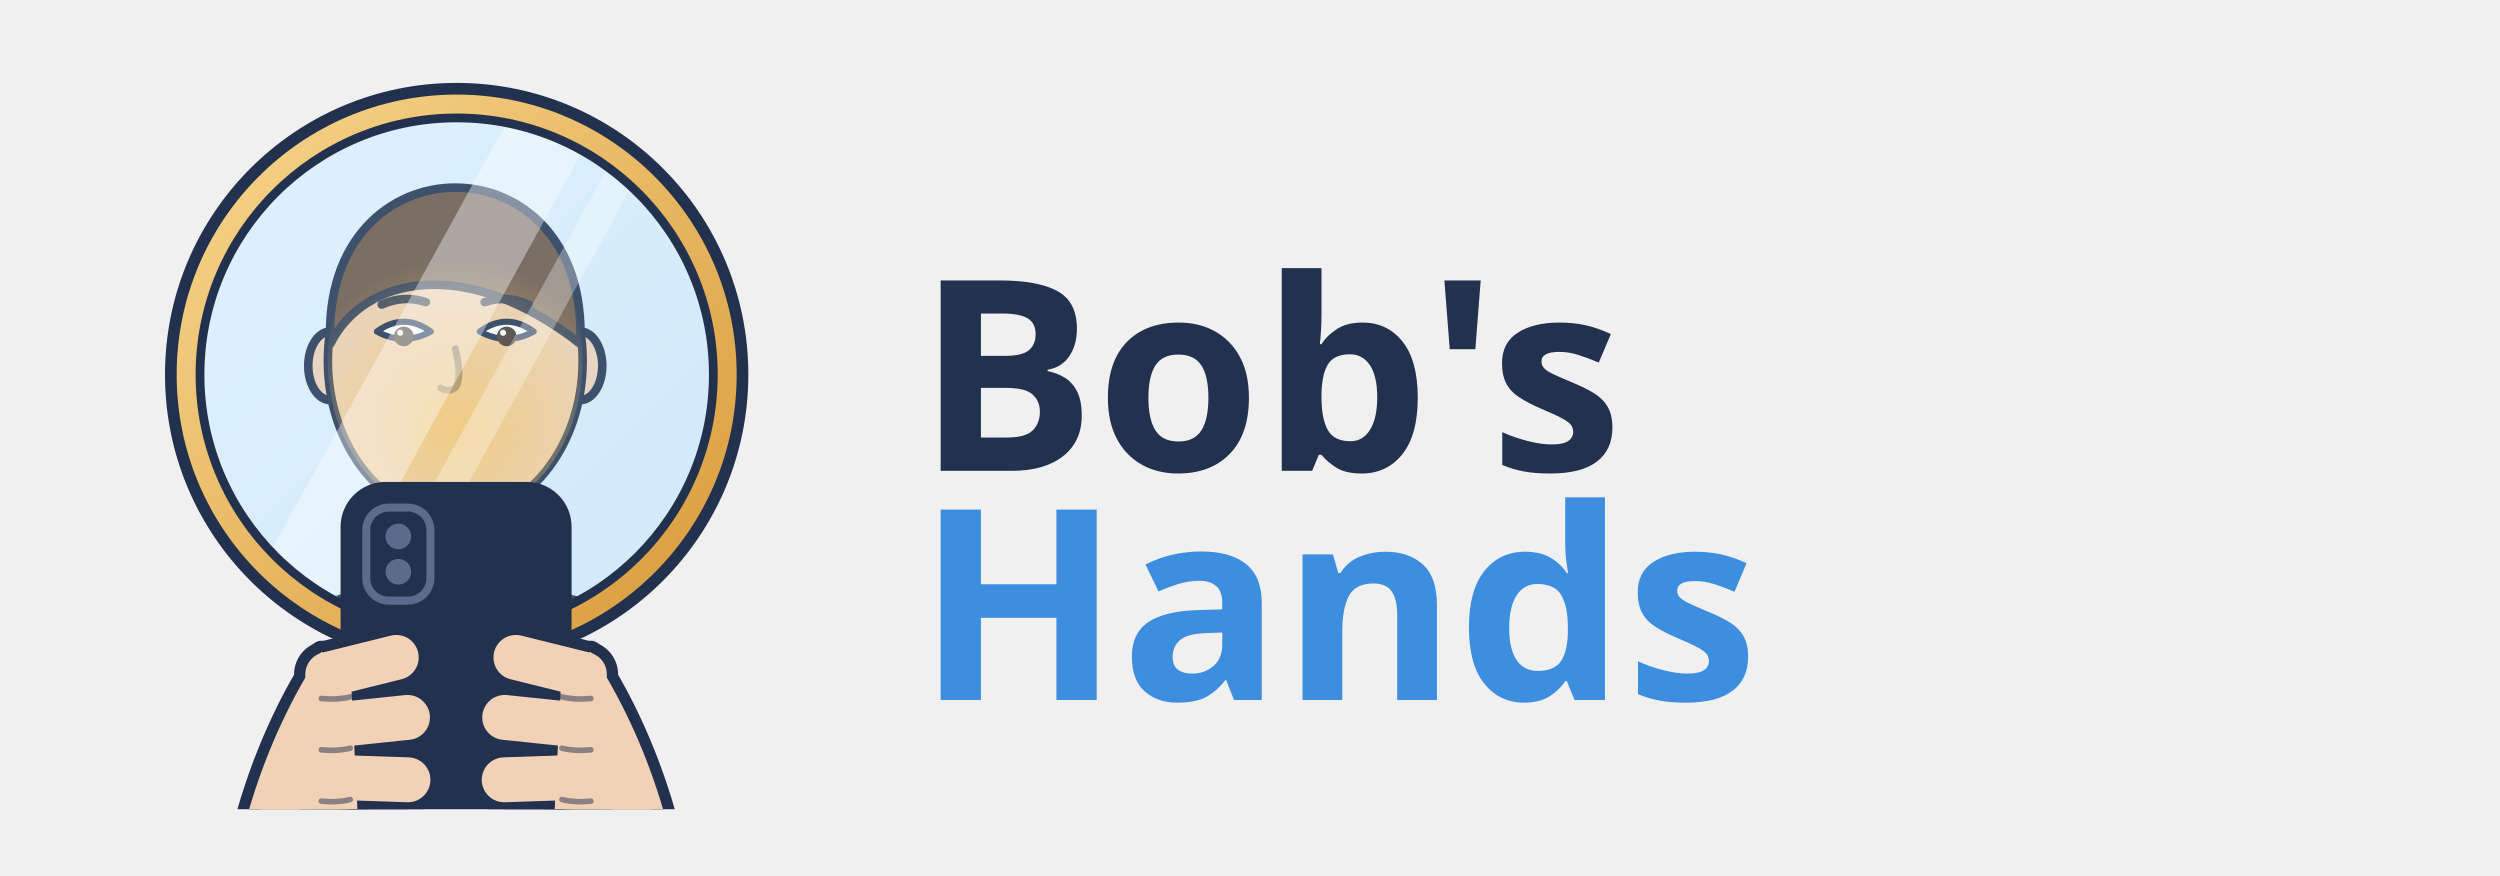
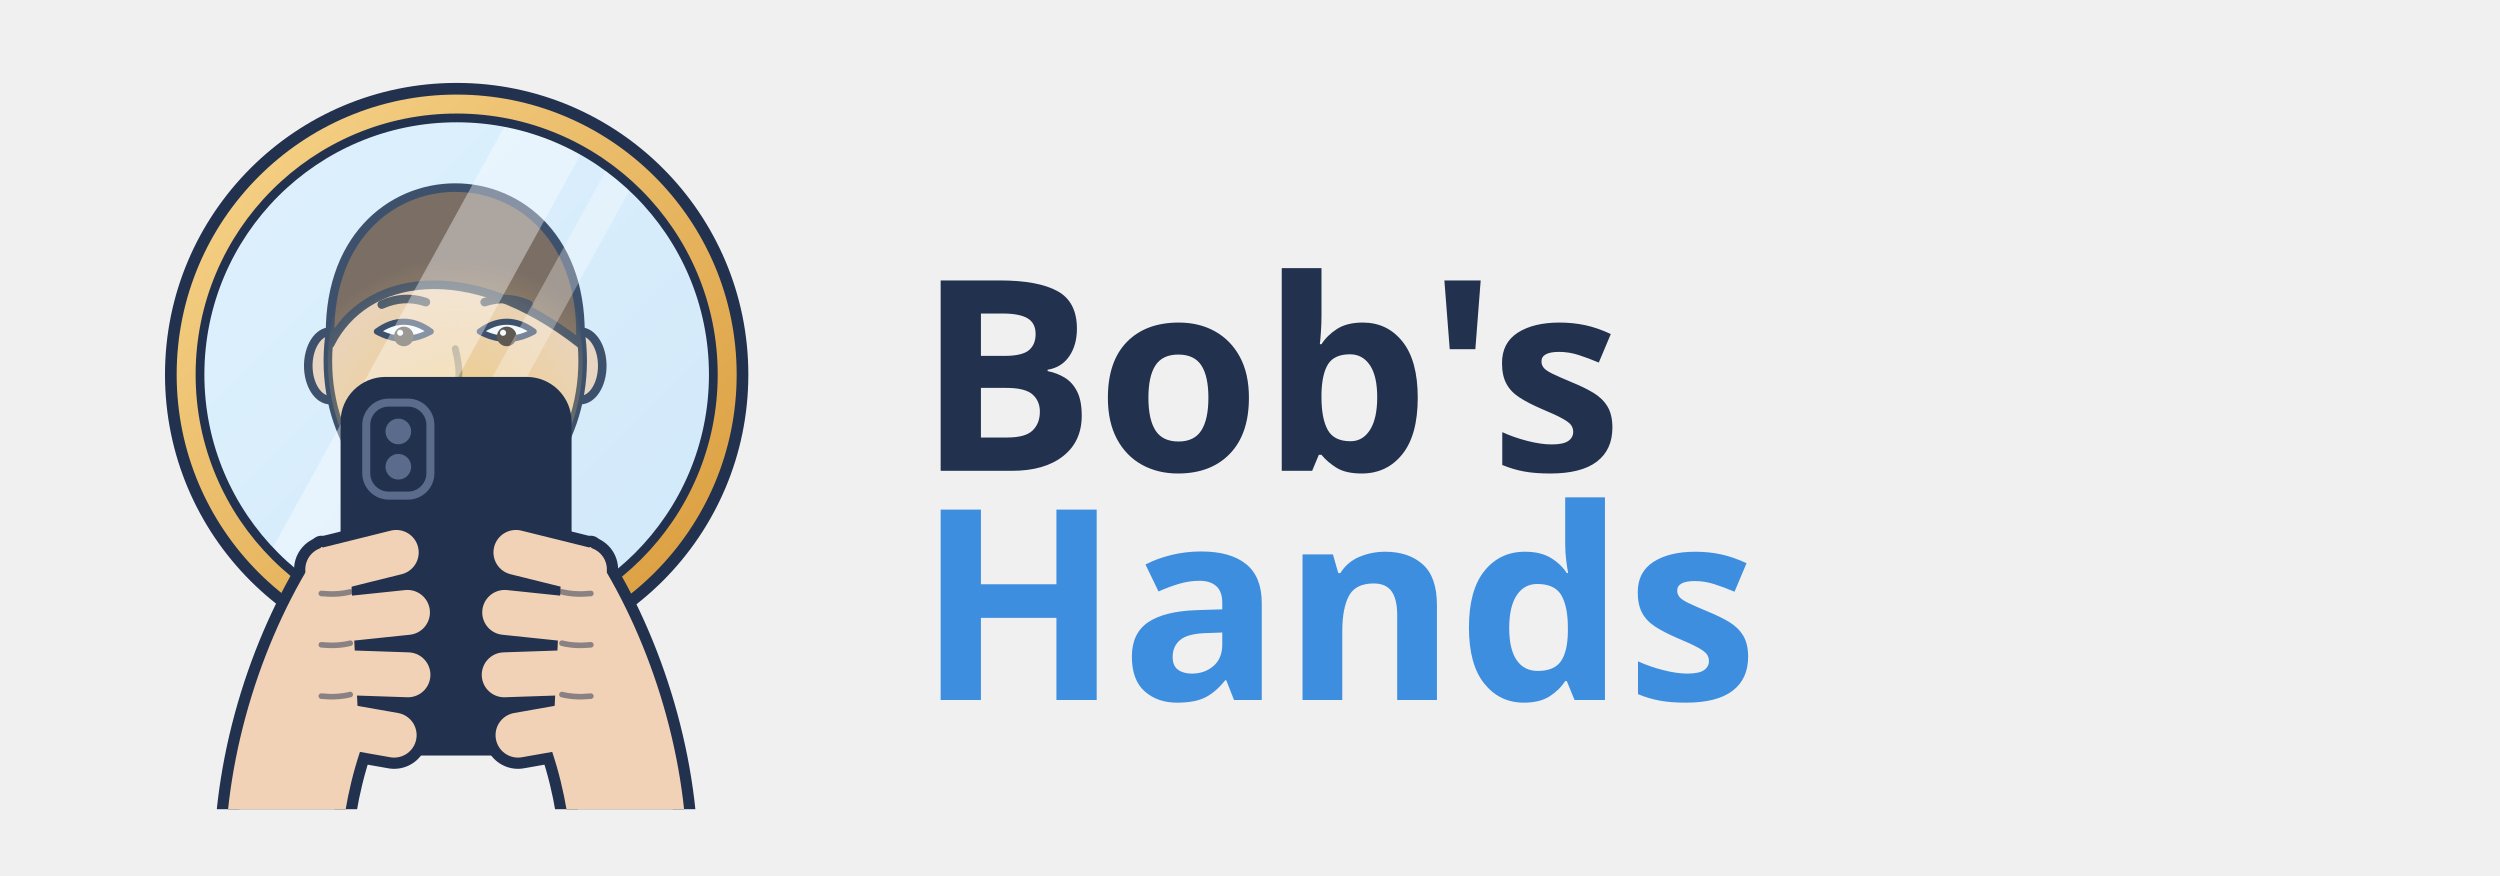
<svg xmlns="http://www.w3.org/2000/svg" width="1200" height="420" viewBox="0 0 1200 420">
  <defs>
    <linearGradient id="main" x1="0" y1="330" x2="0" y2="512" gradientUnits="userSpaceOnUse">
      <stop offset="0" stop-color="#FFC24D" />
      <stop offset="1" stop-color="#FF8A5B" />
    </linearGradient>
    <linearGradient id="ecran" x1="0" y1="0" x2="0" y2="1">
      <stop offset="0" stop-color="#7EC8F2" />
      <stop offset="1" stop-color="#FFD9A8" />
    </linearGradient>
    <linearGradient id="soleil" x1="0" y1="0" x2="0" y2="1">
      <stop offset="0" stop-color="#FFC24D" />
      <stop offset="1" stop-color="#FF8A5B" />
    </linearGradient>
  </defs>
  <defs>
    <linearGradient id="fond-miroir" x1="0" y1="0" x2="1" y2="1">
      <stop offset="0" stop-color="#EAF6FF" />
      <stop offset="1" stop-color="#CFE6F7" />
    </linearGradient>
    <linearGradient id="cadre" x1="0" y1="0" x2="1" y2="1">
      <stop offset="0" stop-color="#F7D58C" />
      <stop offset="1" stop-color="#D99A3A" />
    </linearGradient>
  </defs>
  <g transform="translate(40 30) scale(0.70)">
    <defs>
      <linearGradient id="main" x1="0" y1="330" x2="0" y2="512" gradientUnits="userSpaceOnUse">
        <stop offset="0" stop-color="#FFC24D" />
        <stop offset="1" stop-color="#FF8A5B" />
      </linearGradient>
      <linearGradient id="ecran" x1="0" y1="0" x2="0" y2="1">
        <stop offset="0" stop-color="#7EC8F2" />
        <stop offset="1" stop-color="#FFD9A8" />
      </linearGradient>
      <linearGradient id="soleil" x1="0" y1="0" x2="0" y2="1">
        <stop offset="0" stop-color="#FFC24D" />
        <stop offset="1" stop-color="#FF8A5B" />
      </linearGradient>
    </defs>
    <defs>
      <linearGradient id="fond-miroir" x1="0" y1="0" x2="1" y2="1">
        <stop offset="0" stop-color="#EAF6FF" />
        <stop offset="1" stop-color="#CFE6F7" />
      </linearGradient>
      <linearGradient id="cadre" x1="0" y1="0" x2="1" y2="1">
        <stop offset="0" stop-color="#F7D58C" />
        <stop offset="1" stop-color="#D99A3A" />
      </linearGradient>
    </defs>
    <clipPath id="cadre-total">
      <rect width="512" height="512" />
    </clipPath>
    <g clip-path="url(#cadre-total)">
      <clipPath id="glace">
        <ellipse cx="256" cy="214" rx="176" ry="176" />
      </clipPath>
      <g clip-path="url(#glace)">
        <rect width="512" height="512" fill="url(#fond-miroir)" />
        <g transform="translate(40 40) scale(0.84)">
          <g transform="translate(512 0) scale(-1 1)">
            <path d="M40 540 C40 430 120 392 200 384 L312 384 C392 392 472 430 472 540 Z" fill="#3E8EE0" stroke="#22314D" stroke-width="7" stroke-linejoin="round" />
            <rect x="222" y="300" width="68" height="96" rx="20" fill="#E2B996" stroke="#22314D" stroke-width="7" />
            <ellipse cx="154" cy="200" rx="18" ry="28" fill="#F2D2B6" stroke="#22314D" stroke-width="7" />
            <ellipse cx="358" cy="200" rx="18" ry="28" fill="#F2D2B6" stroke="#22314D" stroke-width="7" />
            <ellipse cx="256" cy="196" rx="104" ry="128" fill="#F2D2B6" stroke="#22314D" stroke-width="7" />
            <path d="M154 182 C146 12 366 12 358 182 C330 126 246 110 154 182 Z" fill="#6B5444" stroke="#22314D" stroke-width="7" stroke-linejoin="round" />
            <path d="M196 150 Q214 142 232 148 M280 148 Q298 142 316 150" fill="none" stroke="#22314D" stroke-width="7" stroke-linecap="round" />
            <path d="M256 186 Q250 210 256 218 Q262 222 268 218" fill="none" stroke="#22314D" stroke-width="5.6" stroke-linecap="round" stroke-linejoin="round" opacity=".7" />
            <radialGradient id="lueur" cx="256" cy="250" r="140" gradientUnits="userSpaceOnUse">
              <stop offset="0" stop-color="#FFC24D" stop-opacity=".7" />
              <stop offset="1" stop-color="#FFC24D" stop-opacity="0" />
            </radialGradient>
            <clipPath id="tete">
              <ellipse cx="256" cy="196" rx="104" ry="128" />
            </clipPath>
            <g clip-path="url(#tete)">
              <rect x="100" y="60" width="312" height="300" fill="url(#lueur)" />
            </g>
            <path d="M192 172 Q214 156 236 172 Q214 184 192 172 Z" fill="#FFFFFF" stroke="#22314D" stroke-width="5" stroke-linejoin="round" />
            <circle cx="214" cy="176" r="8" fill="#4A3A2E" />
            <circle cx="217" cy="173" r="2.5" fill="#FFFFFF" />
            <path d="M276 172 Q298 156 320 172 Q298 184 276 172 Z" fill="#FFFFFF" stroke="#22314D" stroke-width="5" stroke-linejoin="round" />
            <circle cx="298" cy="176" r="8" fill="#4A3A2E" />
            <circle cx="301" cy="173" r="2.5" fill="#FFFFFF" />
          </g>
        </g>
        <rect x="60" y="18" width="392" height="392" fill="#BFE3FA" opacity=".18" />
        <path d="M303.04 18 L365.76 18 L150.16 410 L87.44 410 Z" fill="#FFFFFF" opacity="0.38" />
        <path d="M389.28 18 L412.8 18 L197.2 410 L173.68 410 Z" fill="#FFFFFF" opacity="0.3" />
      </g>
      <ellipse cx="256" cy="214" rx="186" ry="186" fill="none" stroke="url(#cadre)" stroke-width="20" />
      <ellipse cx="256" cy="214" rx="196" ry="196" fill="none" stroke="#22314D" stroke-width="8" />
      <ellipse cx="256" cy="214" rx="176" ry="176" fill="none" stroke="#22314D" stroke-width="6" />
-       <g transform="translate(-26 28) scale(1.10)">
+       <g transform="translate(-26 -44) scale(1.10)">
        <rect x="184" y="236" width="144" height="236" rx="28" fill="#22314D" stroke="#22314D" stroke-width="0" />
        <rect x="200" y="252" width="40" height="58" rx="14" fill="none" stroke="#5A6B8C" stroke-width="5" />
        <circle cx="220" cy="270" r="8" fill="#5A6B8C" />
        <circle cx="220" cy="292" r="8" fill="#5A6B8C" />
        <g>
          <line x1="176" y1="356" x2="218.7" y2="345.4" stroke="#22314D" stroke-width="42" stroke-linecap="round" />
          <line x1="176" y1="388" x2="225.7" y2="382.8" stroke="#22314D" stroke-width="42" stroke-linecap="round" />
          <line x1="176" y1="420" x2="226.0" y2="421.7" stroke="#22314D" stroke-width="42" stroke-linecap="round" />
          <line x1="176" y1="452" x2="217.4" y2="459.3" stroke="#22314D" stroke-width="42" stroke-linecap="round" />
          <path d="M112 540 C112 470 136 396 172 342 L190 350 L196 470 C188 494 184 520 184 540 Z" fill="#22314D" stroke="#22314D" stroke-width="14" stroke-linejoin="round" />
          <line x1="176" y1="356" x2="218.7" y2="345.4" stroke="#F2D2B6" stroke-width="28" stroke-linecap="round" />
          <line x1="176" y1="388" x2="225.7" y2="382.8" stroke="#F2D2B6" stroke-width="28" stroke-linecap="round" />
          <line x1="176" y1="420" x2="226.0" y2="421.7" stroke="#F2D2B6" stroke-width="28" stroke-linecap="round" />
          <line x1="176" y1="452" x2="217.4" y2="459.3" stroke="#F2D2B6" stroke-width="28" stroke-linecap="round" />
          <path d="M112 540 C112 470 136 396 172 342 L190 350 L196 470 C188 494 184 520 184 540 Z" fill="#F2D2B6" />
          <path d="M172 371 Q182 372 190 370" fill="none" stroke="#22314D" stroke-width="3.5" stroke-linecap="round" opacity=".5" />
          <path d="M172 403 Q182 404 190 402" fill="none" stroke="#22314D" stroke-width="3.5" stroke-linecap="round" opacity=".5" />
          <path d="M172 435 Q182 436 190 434" fill="none" stroke="#22314D" stroke-width="3.5" stroke-linecap="round" opacity=".5" />
        </g>
        <g transform="translate(512 0) scale(-1 1)">
          <line x1="176" y1="356" x2="218.7" y2="345.4" stroke="#22314D" stroke-width="42" stroke-linecap="round" />
          <line x1="176" y1="388" x2="225.7" y2="382.8" stroke="#22314D" stroke-width="42" stroke-linecap="round" />
          <line x1="176" y1="420" x2="226.0" y2="421.7" stroke="#22314D" stroke-width="42" stroke-linecap="round" />
          <line x1="176" y1="452" x2="217.4" y2="459.3" stroke="#22314D" stroke-width="42" stroke-linecap="round" />
          <path d="M112 540 C112 470 136 396 172 342 L190 350 L196 470 C188 494 184 520 184 540 Z" fill="#22314D" stroke="#22314D" stroke-width="14" stroke-linejoin="round" />
          <line x1="176" y1="356" x2="218.7" y2="345.4" stroke="#F2D2B6" stroke-width="28" stroke-linecap="round" />
          <line x1="176" y1="388" x2="225.7" y2="382.8" stroke="#F2D2B6" stroke-width="28" stroke-linecap="round" />
          <line x1="176" y1="420" x2="226.0" y2="421.7" stroke="#F2D2B6" stroke-width="28" stroke-linecap="round" />
          <line x1="176" y1="452" x2="217.4" y2="459.3" stroke="#F2D2B6" stroke-width="28" stroke-linecap="round" />
          <path d="M112 540 C112 470 136 396 172 342 L190 350 L196 470 C188 494 184 520 184 540 Z" fill="#F2D2B6" />
          <path d="M172 371 Q182 372 190 370" fill="none" stroke="#22314D" stroke-width="3.5" stroke-linecap="round" opacity=".5" />
          <path d="M172 403 Q182 404 190 402" fill="none" stroke="#22314D" stroke-width="3.5" stroke-linecap="round" opacity=".5" />
          <path d="M172 435 Q182 436 190 434" fill="none" stroke="#22314D" stroke-width="3.5" stroke-linecap="round" opacity=".5" />
        </g>
      </g>
    </g>
  </g>
  <text x="440" y="226" font-family="Fredoka" font-weight="600" font-size="128" fill="#22314D">Bob's</text>
  <text x="440" y="336" font-family="Fredoka" font-weight="600" font-size="128" fill="#3E8EE0">Hands</text>
</svg>
